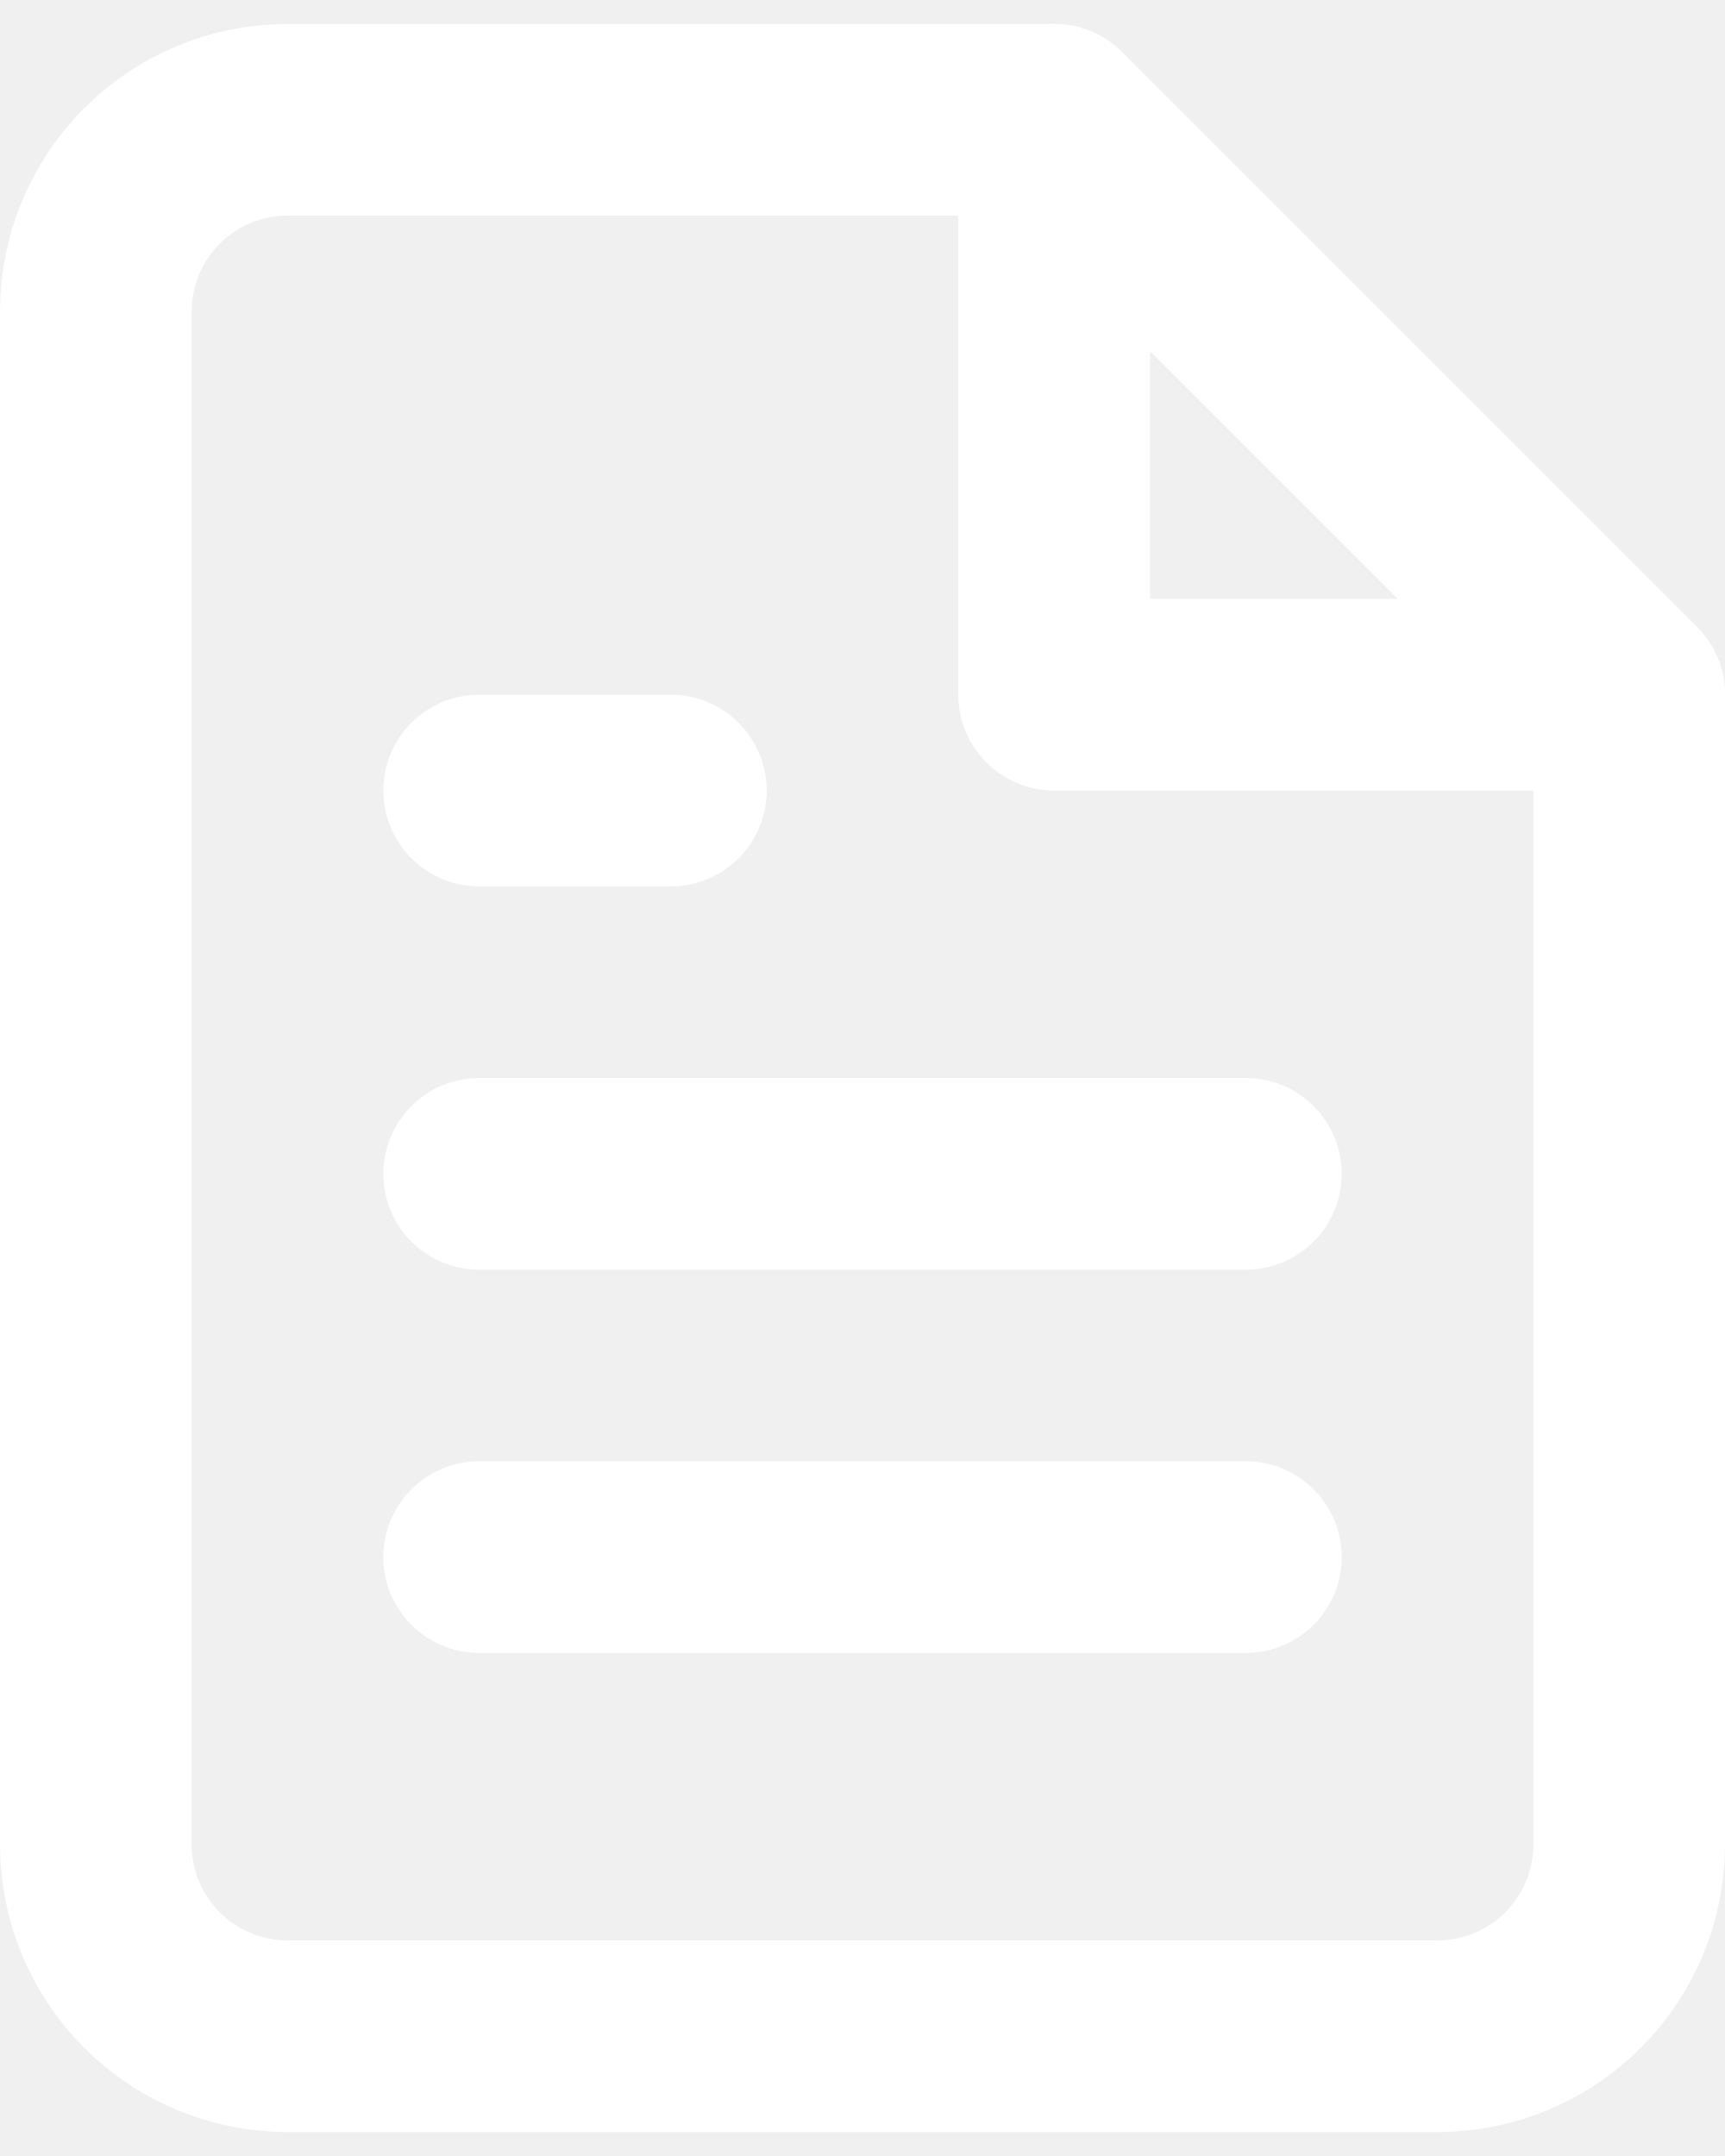
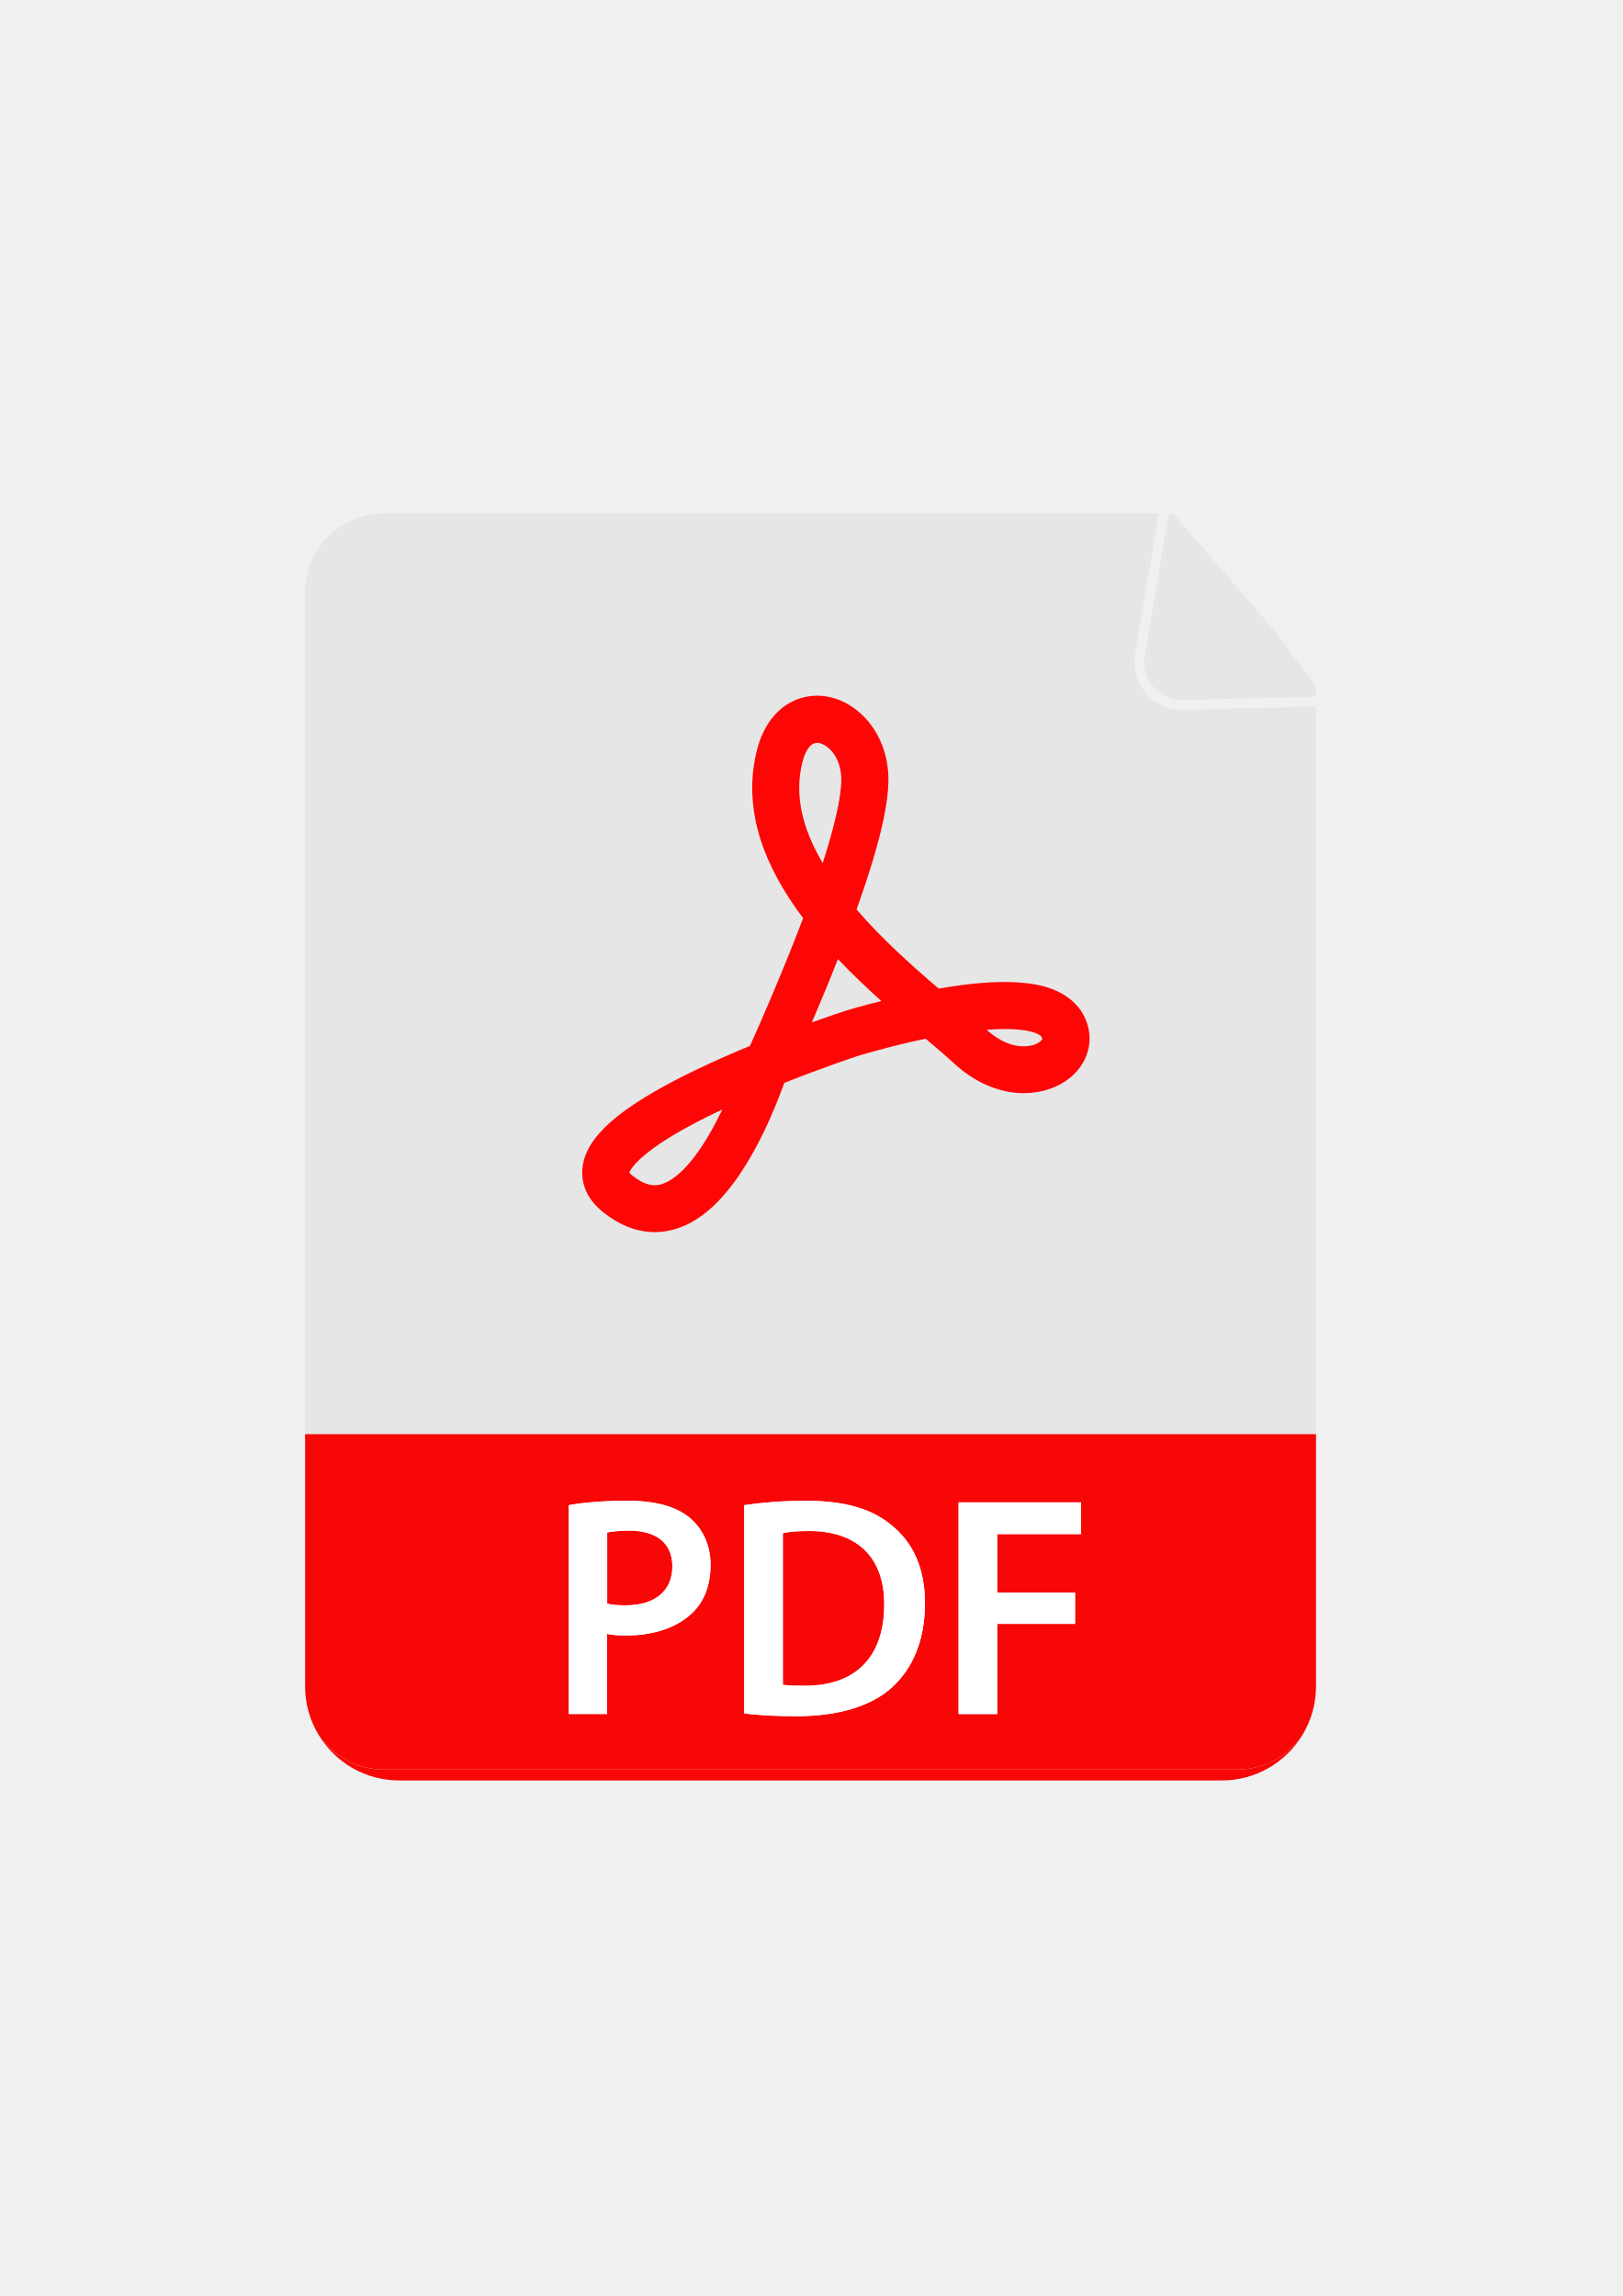
- <svg xmlns="http://www.w3.org/2000/svg" width="16" height="20" viewBox="0 0 18 22" fill="none">
-   <path d="M11 1H3C2.47 1 1.961 1.211 1.586 1.586C1.211 1.961 1 2.47 1 3V19C1 19.53 1.211 20.039 1.586 20.414C1.961 20.789 2.47 21 3 21H15C15.53 21 16.039 20.789 16.414 20.414C16.789 20.039 17 19.53 17 19V7L11 1Z" stroke="white" stroke-width="2" stroke-linecap="round" stroke-linejoin="round" />
-   <path d="M11 1V7H17" stroke="white" stroke-width="2" stroke-linecap="round" stroke-linejoin="round" />
-   <path d="M13 12H5" stroke="white" stroke-width="2" stroke-linecap="round" stroke-linejoin="round" />
-   <path d="M13 16H5" stroke="white" stroke-width="2" stroke-linecap="round" stroke-linejoin="round" />
-   <path d="M7 8H6H5" stroke="white" stroke-width="2" stroke-linecap="round" stroke-linejoin="round" />
+ <svg xmlns="http://www.w3.org/2000/svg" width="793" zoomAndPan="magnify" viewBox="0 0 595.5 842.25" height="1122" preserveAspectRatio="xMidYMid meet" version="1.0">
+   <defs>
+     <clipPath id="39ab2bb3ed">
+       <path d="M 111.957 618 L 117 618 L 117 637 L 111.957 637 Z M 111.957 618 " clip-rule="nonzero" />
+     </clipPath>
+     <clipPath id="b8b22e7514">
+       <path d="M 111.957 188.059 L 482.879 188.059 L 482.879 527 L 111.957 527 Z M 111.957 188.059 " clip-rule="nonzero" />
+     </clipPath>
+     <clipPath id="c5910591c2">
+       <path d="M 477 618 L 482.879 618 L 482.879 637 L 477 637 Z M 477 618 " clip-rule="nonzero" />
+     </clipPath>
+     <clipPath id="bb6ef8e377">
+       <path d="M 419 188.059 L 482.879 188.059 L 482.879 257 L 419 257 Z M 419 188.059 " clip-rule="nonzero" />
+     </clipPath>
+     <clipPath id="44f1578380">
+       <path d="M 116 636 L 478 636 L 478 653.395 L 116 653.395 Z M 116 636 " clip-rule="nonzero" />
+     </clipPath>
+     <clipPath id="c90ad05925">
+       <path d="M 111.957 526 L 482.879 526 L 482.879 650 L 111.957 650 Z M 111.957 526 " clip-rule="nonzero" />
+     </clipPath>
+   </defs>
+   <g clip-path="url(#39ab2bb3ed)">
+     <path fill="#e6e6e6" d="M 111.957 620.371 C 111.957 626.391 113.816 632.02 116.996 636.621 C 113.77 631.383 111.957 625.266 111.957 618.66 Z M 111.957 620.371 " fill-opacity="1" fill-rule="nonzero" />
+   </g>
+   <path fill="#e6e6e6" d="M 308.621 284.953 C 308.18 277.023 303.289 272.863 300.109 272.52 C 300.012 272.52 299.863 272.52 299.766 272.52 C 296.734 272.52 295.168 276.68 294.484 279.227 C 291.156 291.902 294.727 304.629 301.773 316.617 C 307.984 297.48 308.867 288.77 308.621 284.953 Z M 308.621 284.953 " fill-opacity="1" fill-rule="nonzero" />
+   <path fill="#e6e6e6" d="M 307.449 351.809 C 304.121 360.328 300.746 368.355 297.906 375.012 C 304.609 372.613 309.012 371.145 309.406 371.047 L 309.504 370.996 C 309.895 370.852 315.371 369.188 323.348 367.18 C 318.113 362.43 312.684 357.293 307.449 351.809 Z M 307.449 351.809 " fill-opacity="1" fill-rule="nonzero" />
+   <path fill="#e6e6e6" d="M 233.234 426.844 C 231.57 428.652 231.082 429.781 230.934 430.219 C 231.082 430.367 231.328 430.66 231.766 431.051 C 237.098 435.457 240.621 435.066 242.824 434.43 C 246.148 433.402 249.867 430.465 253.633 425.863 C 257.156 421.559 260.68 415.879 264.055 409.027 C 264.348 408.391 264.691 407.754 264.984 407.117 C 255.641 411.523 248.008 415.684 242.188 419.598 C 238.273 422.191 235.289 424.641 233.234 426.844 Z M 233.234 426.844 " fill-opacity="1" fill-rule="nonzero" />
+   <g clip-path="url(#b8b22e7514)">
+     <path fill="#e6e6e6" d="M 433.762 260.383 C 428.676 260.383 423.879 258.18 420.555 254.312 C 417.129 250.348 415.66 245.109 416.492 239.922 L 425.199 188.234 L 140.773 188.234 C 124.875 188.234 111.957 201.156 111.957 217.066 L 111.957 526.203 L 482.828 526.203 L 482.828 259.109 L 434.203 260.332 C 434.055 260.383 433.91 260.383 433.762 260.383 Z M 399.418 384.164 C 398.637 388.371 396.387 392.191 392.863 395.176 C 388.363 398.992 382.199 401.098 375.594 401.098 C 374.715 401.098 373.832 401.051 372.902 401 C 364.781 400.316 356.809 396.547 349.961 390.184 C 347.219 387.637 343.648 384.652 339.539 381.129 C 326.379 383.871 315.52 387.199 314.688 387.441 C 313.758 387.734 302.113 391.602 287.684 397.328 C 285.922 402.273 283.23 409.176 279.66 416.367 C 275.699 424.445 271.441 431.297 267.086 436.633 C 261.07 444.07 254.562 448.867 247.863 450.926 C 245.66 451.609 243.066 452.098 240.18 452.098 C 234.605 452.098 227.852 450.289 220.711 444.367 C 213.078 438.051 213.129 430.855 213.812 427.137 C 214.645 422.828 217.043 418.668 221.102 414.41 C 224.184 411.23 228.145 408.047 233.281 404.672 C 241.305 399.387 252.02 393.805 265.18 387.98 C 268.508 386.512 271.832 385.094 275.062 383.77 C 277.559 378.289 284.945 361.746 292.086 343.344 C 292.969 341.09 293.797 338.938 294.582 336.883 C 287.242 327.141 282.008 317.5 279.023 308.25 C 275.305 296.797 274.867 285.539 277.754 274.77 C 279.465 268.262 282.496 263.219 286.805 259.793 C 291.059 256.367 296.391 254.801 301.82 255.34 C 304.953 255.684 308.035 256.66 310.969 258.324 C 313.758 259.891 316.203 261.996 318.355 264.543 C 320.508 267.086 322.27 270.07 323.543 273.301 C 324.863 276.68 325.645 280.301 325.844 284.07 C 326.234 291.02 324.52 300.859 320.605 314.219 C 318.895 320.094 316.742 326.605 314.199 333.699 C 323.641 344.617 334.746 354.504 344.336 362.727 C 344.531 362.676 344.773 362.676 344.969 362.629 C 356.027 360.766 365.418 360.031 372.902 360.426 C 377.895 360.719 382.051 361.5 385.625 362.773 C 390.367 364.535 393.988 367.227 396.387 370.801 C 399.223 374.961 400.25 379.562 399.418 384.164 Z M 399.418 384.164 " fill-opacity="1" fill-rule="nonzero" />
+   </g>
+   <path fill="#e6e6e6" d="M 372.07 377.605 C 369.137 377.457 365.762 377.508 361.996 377.801 C 370.996 385.973 379.117 384.211 381.66 382.059 C 382.199 381.617 382.395 381.227 382.395 381.129 C 382.395 381.078 382.344 380.785 382.004 380.246 C 381.66 379.66 379.066 377.996 372.07 377.605 Z M 372.07 377.605 " fill-opacity="1" fill-rule="nonzero" />
+   <g clip-path="url(#c5910591c2)">
+     <path fill="#e6e6e6" d="M 482.828 620.371 L 482.828 618.707 C 482.828 625.266 481.02 631.434 477.789 636.672 C 480.969 631.973 482.828 626.391 482.828 620.371 Z M 482.828 620.371 " fill-opacity="1" fill-rule="nonzero" />
+   </g>
+   <g clip-path="url(#bb6ef8e377)">
+     <path fill="#e6e6e6" d="M 466.883 230.379 L 458.809 221.078 L 430.387 188.234 L 428.871 188.234 L 423.195 221.961 L 420.062 240.508 C 418.598 249.172 425.395 256.953 434.152 256.758 L 452.938 256.27 L 482.879 255.535 L 482.879 251.57 Z M 466.883 230.379 " fill-opacity="1" fill-rule="nonzero" />
+   </g>
+   <g clip-path="url(#44f1578380)">
+     <path fill="#f80707" d="M 454.016 649.199 L 140.773 649.199 C 130.891 649.199 122.184 644.207 116.996 636.621 C 123.016 646.559 133.973 653.215 146.496 653.215 L 448.34 653.215 C 460.816 653.215 471.773 646.559 477.84 636.621 C 472.652 644.207 463.898 649.199 454.016 649.199 Z M 454.016 649.199 " fill-opacity="1" fill-rule="nonzero" />
+   </g>
+   <path fill="#f80707" d="M 324.422 588.605 C 324.52 571.574 314.641 561.637 296.879 561.637 C 292.379 561.637 289.297 561.98 287.195 562.422 L 287.195 618.07 C 289.152 618.414 292.137 618.414 295.023 618.414 C 313.516 618.562 324.422 608.332 324.422 588.605 Z M 324.422 588.605 " fill-opacity="1" fill-rule="nonzero" />
+   <g clip-path="url(#c90ad05925)">
+     <path fill="#f80707" d="M 111.957 618.66 C 111.957 625.219 113.77 631.383 116.996 636.621 C 122.184 644.207 130.891 649.199 140.773 649.199 L 454.062 649.199 C 463.945 649.199 472.652 644.207 477.84 636.621 C 481.02 631.383 482.879 625.266 482.879 618.66 L 482.879 526.152 L 111.957 526.152 Z M 351.723 551.164 L 396.68 551.164 L 396.68 562.812 L 365.906 562.812 L 365.906 584.25 L 394.477 584.25 L 394.477 595.754 L 365.906 595.754 L 365.906 628.84 L 351.723 628.84 Z M 273.055 552.191 C 279.367 551.262 287.242 550.578 295.609 550.578 C 310.137 550.578 320.02 553.562 327.164 559.582 C 334.746 565.699 339.395 575 339.395 588.168 C 339.395 602.117 334.648 612.344 327.309 619.051 C 319.578 626.098 307.25 629.672 292.184 629.672 C 284.016 629.672 277.801 629.23 273.055 628.645 Z M 208.676 552.191 C 213.863 551.262 220.906 550.578 230.348 550.578 C 240.719 550.578 248.203 552.777 253.145 556.891 C 257.742 560.707 260.727 566.777 260.727 574.07 C 260.727 581.461 258.43 587.434 254.172 591.594 C 248.398 597.223 239.645 600.012 229.664 600.012 C 227.02 600.012 224.723 599.914 222.766 599.422 L 222.766 628.789 L 208.727 628.789 L 208.727 552.191 Z M 208.676 552.191 " fill-opacity="1" fill-rule="nonzero" />
+   </g>
+   <path fill="#f80707" d="M 246.688 574.656 C 246.688 565.992 240.719 561.539 230.887 561.539 C 226.973 561.539 224.184 561.883 222.715 562.227 L 222.715 588.266 C 224.574 588.852 226.727 588.949 229.613 588.949 C 240.23 588.949 246.688 583.664 246.688 574.656 Z M 246.688 574.656 " fill-opacity="1" fill-rule="nonzero" />
+   <path fill="#ffffff" d="M 222.766 599.422 C 224.723 599.863 227.02 600.012 229.664 600.012 C 239.691 600.012 248.449 597.223 254.172 591.594 C 258.43 587.434 260.727 581.461 260.727 574.07 C 260.727 566.824 257.742 560.707 253.145 556.891 C 248.203 552.73 240.719 550.578 230.348 550.578 C 220.906 550.578 213.863 551.262 208.676 552.191 L 208.676 628.84 L 222.715 628.84 L 222.715 599.422 Z M 222.766 562.227 C 224.281 561.883 227.02 561.539 230.934 561.539 C 240.719 561.539 246.738 566.043 246.738 574.656 C 246.738 583.664 240.277 588.949 229.711 588.949 C 226.824 588.949 224.625 588.852 222.812 588.266 L 222.812 562.227 Z M 222.766 562.227 " fill-opacity="1" fill-rule="nonzero" />
+   <path fill="#ffffff" d="M 327.309 619.051 C 334.695 612.344 339.395 602.117 339.395 588.168 C 339.395 575.047 334.793 565.699 327.164 559.582 C 320.02 553.609 310.137 550.578 295.609 550.578 C 287.195 550.578 279.367 551.262 273.055 552.191 L 273.055 628.594 C 277.801 629.184 284.016 629.621 292.184 629.621 C 307.301 629.621 319.629 626.051 327.309 619.051 Z M 287.242 562.469 C 289.297 562.031 292.43 561.688 296.93 561.688 C 314.688 561.688 324.57 571.574 324.473 588.656 C 324.473 608.379 313.516 618.609 295.121 618.512 C 292.234 618.512 289.25 618.512 287.293 618.168 L 287.293 562.469 Z M 287.242 562.469 " fill-opacity="1" fill-rule="nonzero" />
+   <path fill="#ffffff" d="M 365.906 595.754 L 394.477 595.754 L 394.477 584.25 L 365.906 584.25 L 365.906 562.812 L 396.68 562.812 L 396.68 551.164 L 351.723 551.164 L 351.723 628.84 L 365.906 628.84 Z M 365.906 595.754 " fill-opacity="1" fill-rule="nonzero" />
+   <path fill="#fe0606" d="M 385.723 362.676 C 382.148 361.355 377.992 360.621 373 360.328 C 365.516 359.887 356.074 360.621 345.066 362.527 C 344.871 362.578 344.629 362.578 344.434 362.629 C 334.844 354.453 323.688 344.516 314.297 333.602 C 316.84 326.457 318.992 319.945 320.707 314.121 C 324.617 300.809 326.332 290.922 325.941 283.973 C 325.742 280.203 324.961 276.582 323.641 273.203 C 322.367 269.973 320.656 267.039 318.453 264.441 C 316.301 261.898 313.809 259.793 311.066 258.227 C 308.18 256.562 305.098 255.586 301.918 255.242 C 296.488 254.703 291.156 256.27 286.902 259.695 C 282.645 263.121 279.562 268.211 277.852 274.672 C 275.012 285.441 275.453 296.699 279.121 308.152 C 282.105 317.402 287.34 327.043 294.68 336.785 C 293.895 338.84 293.066 340.992 292.184 343.246 C 284.992 361.648 277.656 378.191 275.16 383.672 C 271.93 384.996 268.605 386.414 265.277 387.883 C 252.117 393.707 241.402 399.336 233.383 404.574 C 228.246 407.949 224.281 411.133 221.199 414.312 C 217.09 418.57 214.691 422.73 213.91 427.039 C 213.227 430.758 213.176 437.953 220.809 444.27 C 227.949 450.191 234.703 452 240.277 452 C 243.164 452 245.758 451.512 247.961 450.828 C 254.711 448.77 261.168 443.973 267.184 436.535 C 271.539 431.199 275.746 424.348 279.758 416.27 C 283.281 409.074 286.02 402.125 287.781 397.23 C 302.215 391.504 313.855 387.637 314.785 387.344 C 315.617 387.102 326.477 383.77 339.637 381.031 C 343.746 384.504 347.316 387.539 350.059 390.086 C 356.957 396.449 364.879 400.168 373 400.902 C 373.883 401 374.812 401 375.691 401 C 382.246 401 388.461 398.895 392.961 395.078 C 396.484 392.094 398.734 388.273 399.516 384.066 C 400.348 379.465 399.32 374.816 396.582 370.652 C 394.086 367.129 390.516 364.438 385.723 362.676 Z M 264.055 408.977 C 260.68 415.832 257.156 421.508 253.633 425.816 C 249.867 430.418 246.148 433.352 242.824 434.379 C 240.621 435.066 237.098 435.41 231.766 431.004 C 231.277 430.613 231.031 430.316 230.934 430.172 C 231.082 429.73 231.57 428.605 233.234 426.793 C 235.289 424.59 238.273 422.145 242.188 419.5 C 248.008 415.586 255.641 411.426 264.984 407.02 C 264.691 407.754 264.398 408.391 264.055 408.977 Z M 294.531 279.176 C 295.219 276.629 296.781 272.469 299.816 272.469 C 299.914 272.469 300.059 272.469 300.16 272.469 C 303.34 272.812 308.23 276.973 308.672 284.902 C 308.867 288.719 308.035 297.48 301.871 316.57 C 294.777 304.578 291.156 291.852 294.531 279.176 Z M 309.504 370.996 L 309.406 371.047 C 309.012 371.191 304.609 372.613 297.906 375.012 C 300.746 368.355 304.121 360.328 307.449 351.809 C 312.684 357.293 318.113 362.43 323.348 367.18 C 315.371 369.188 309.895 370.852 309.504 370.996 Z M 382.445 381.078 C 382.445 381.176 382.246 381.52 381.711 382.008 C 379.164 384.164 371.043 385.926 362.043 377.75 C 365.809 377.457 369.188 377.41 372.121 377.555 C 379.117 377.945 381.66 379.609 382.051 380.199 C 382.395 380.785 382.445 381.078 382.445 381.078 Z M 382.445 381.078 " fill-opacity="1" fill-rule="nonzero" />
</svg>
